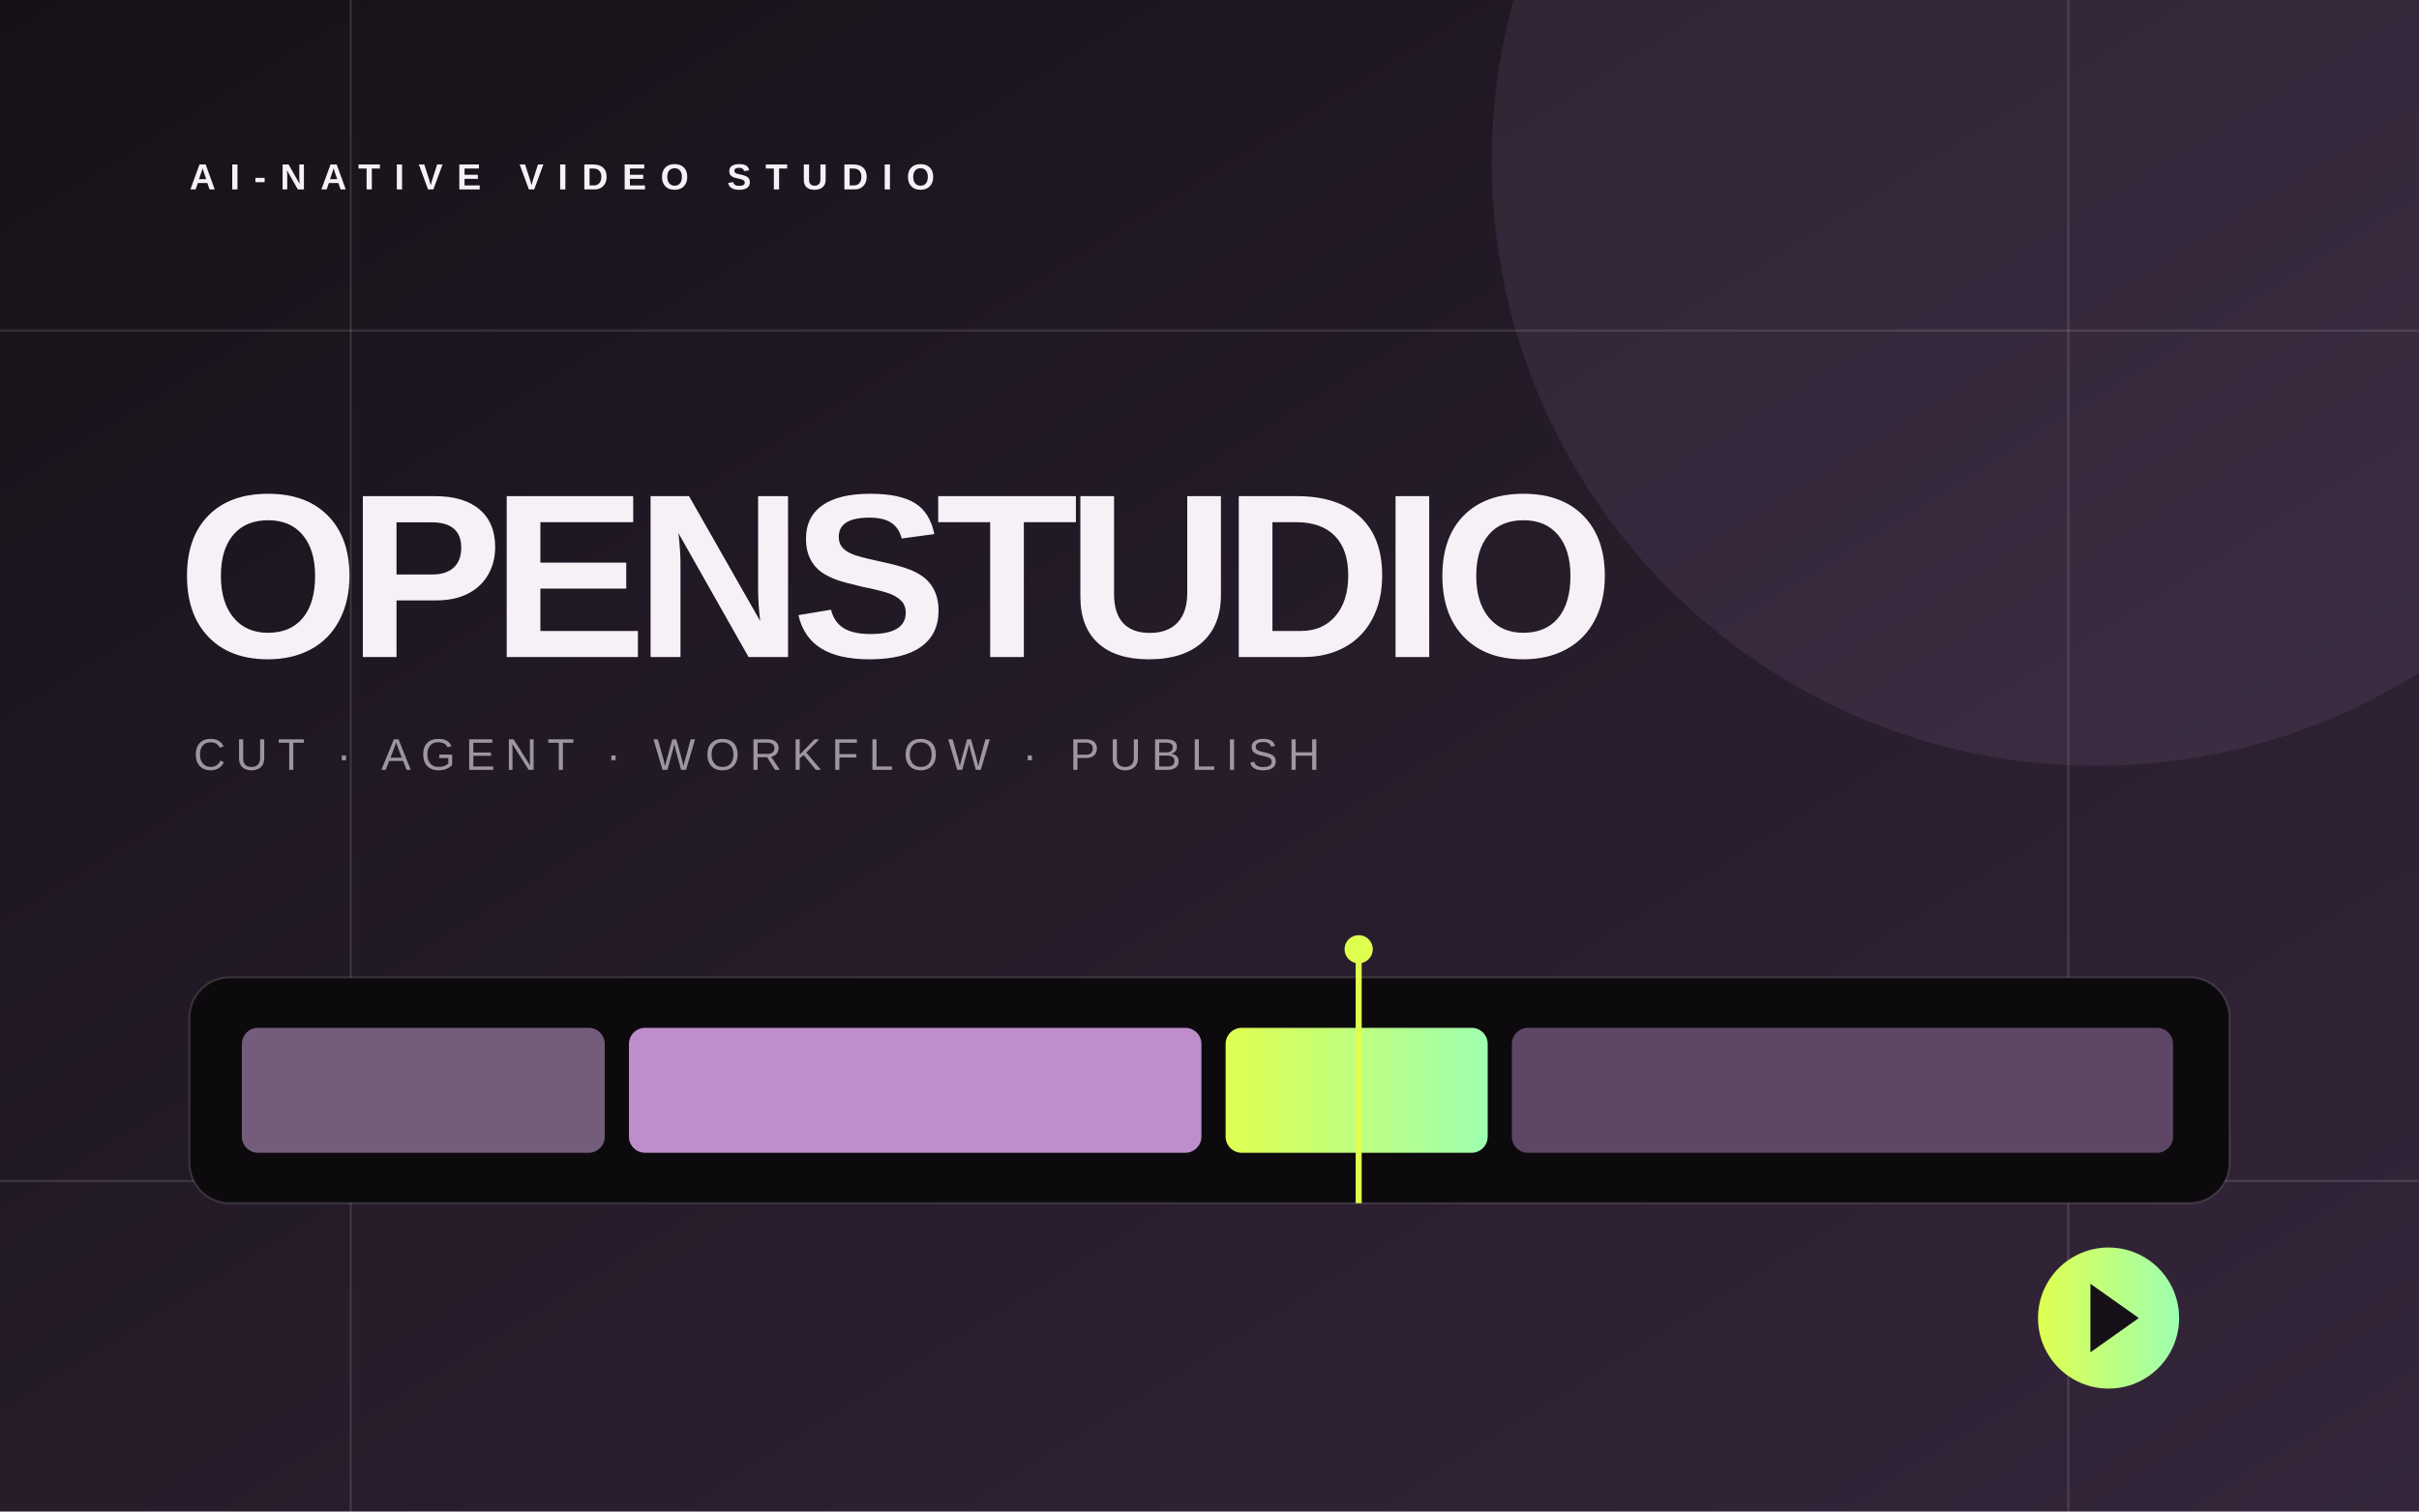
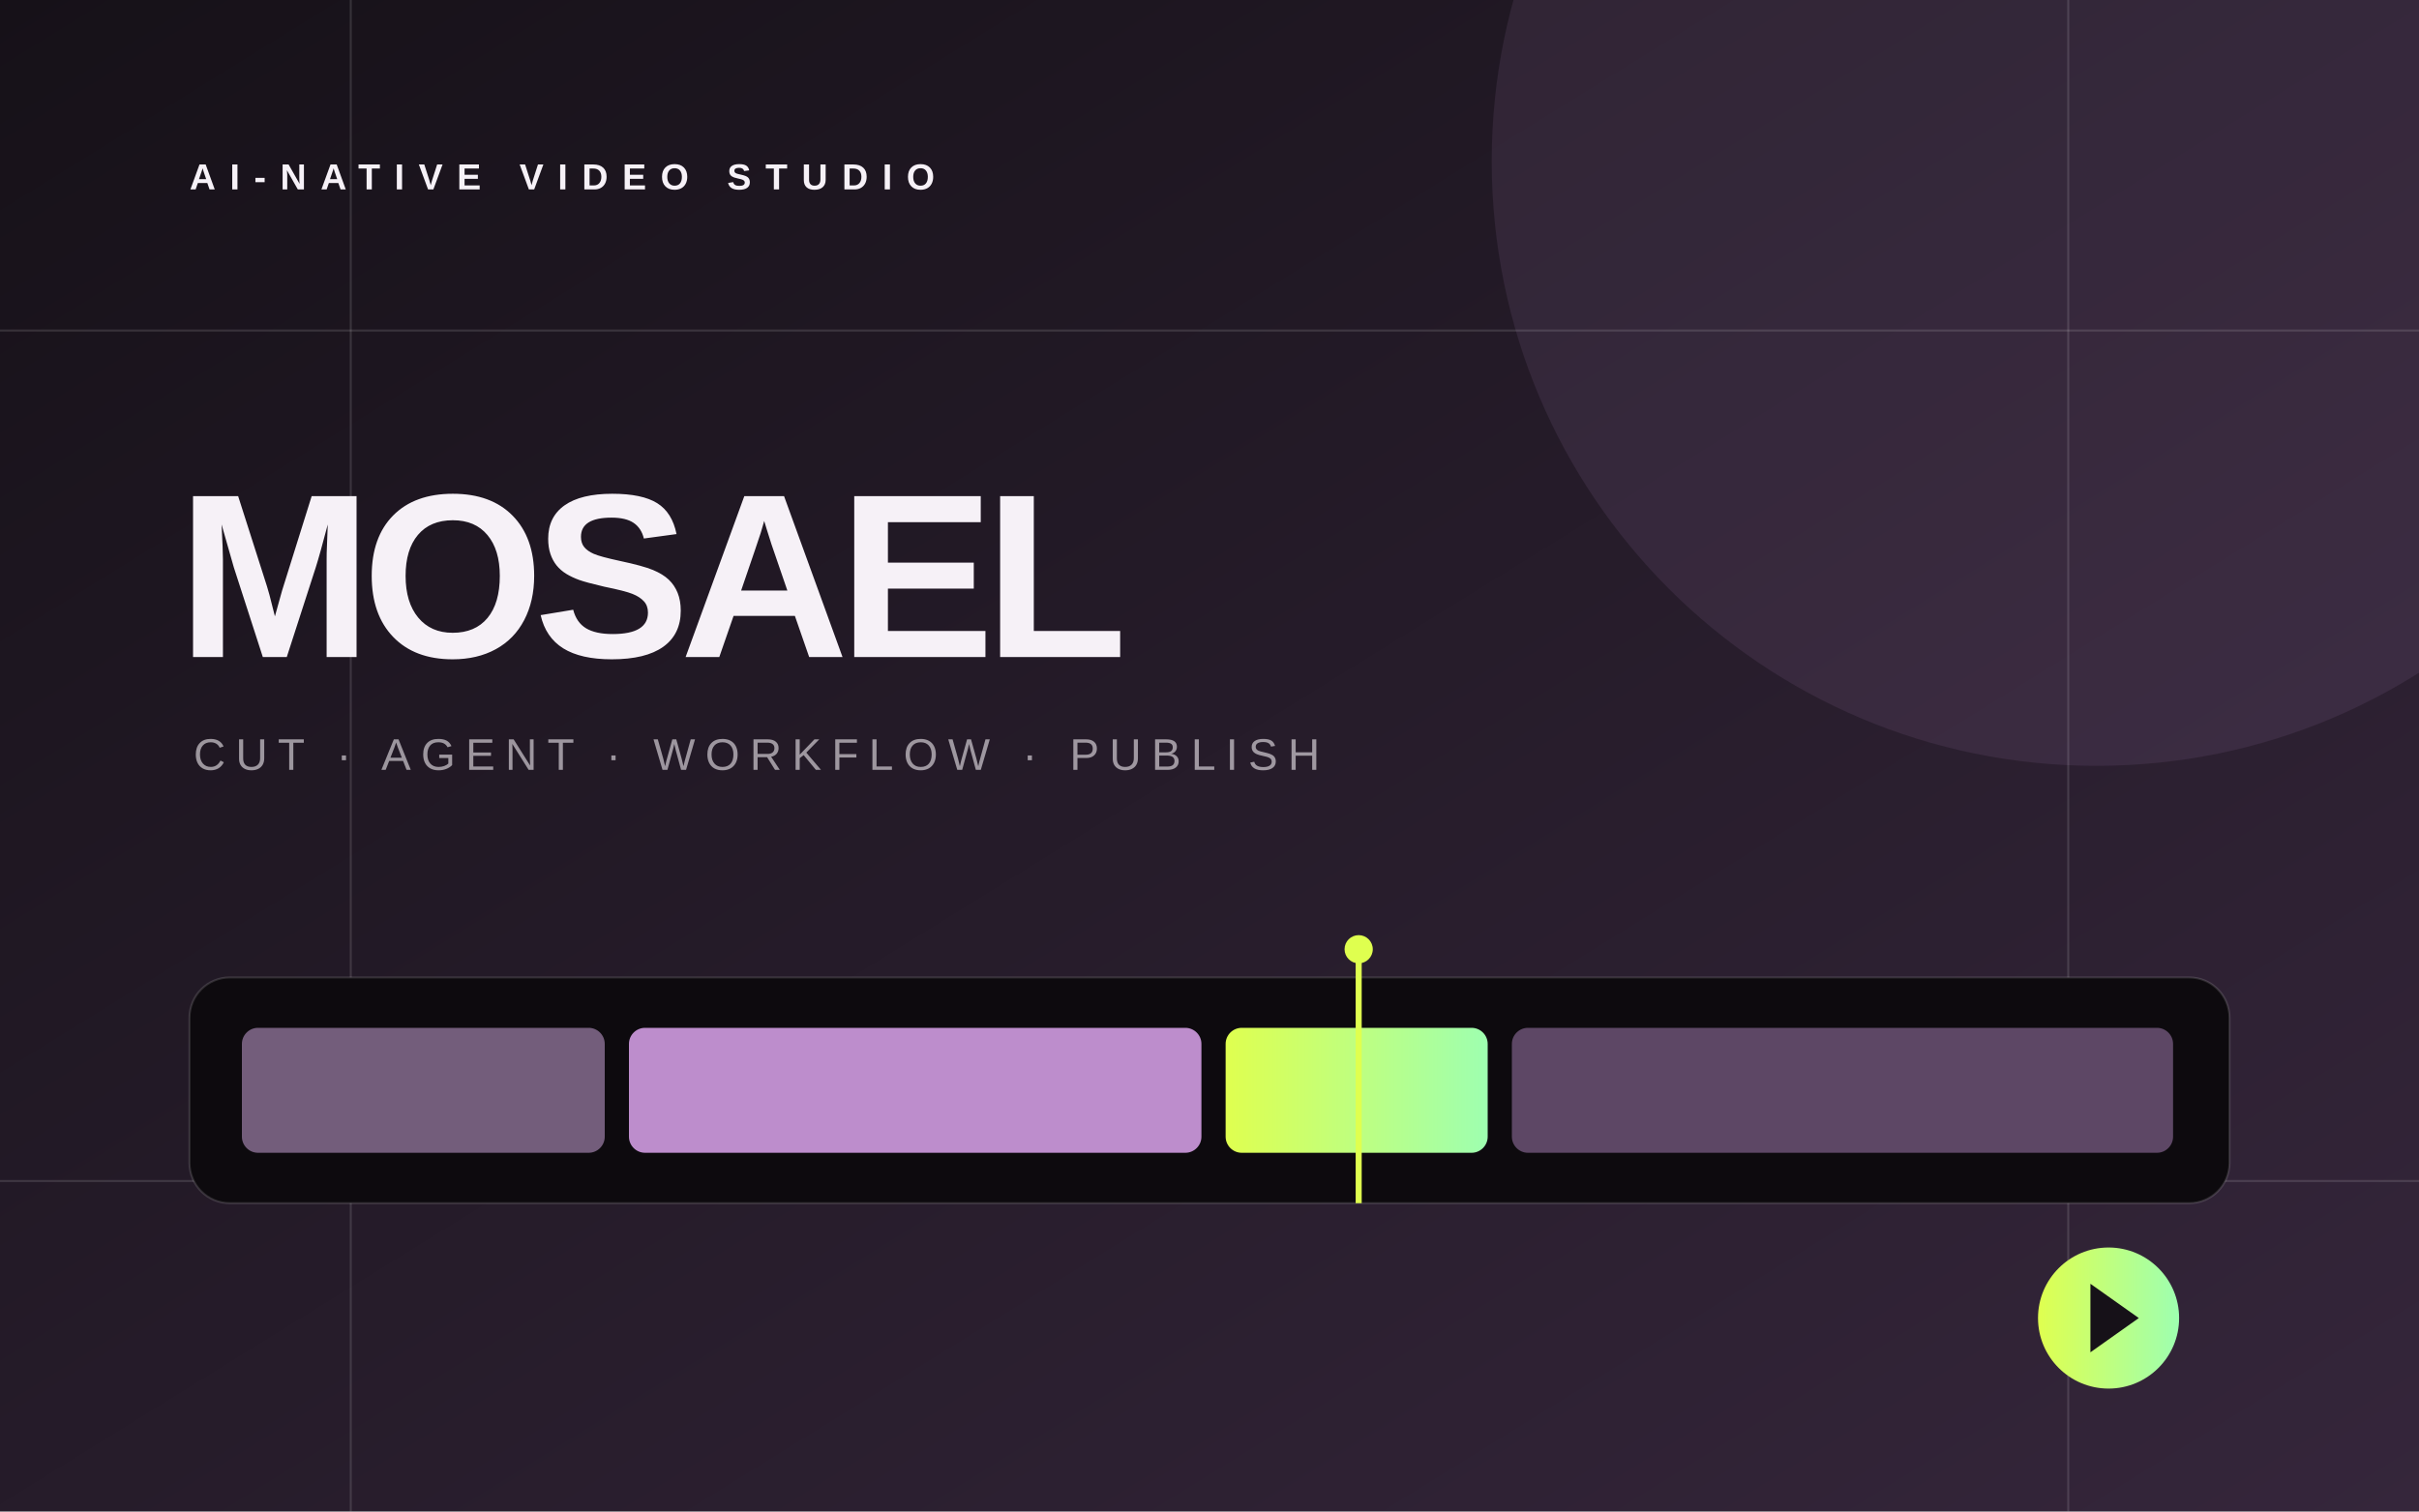
<svg xmlns="http://www.w3.org/2000/svg" viewBox="0 0 1200 750" role="img" aria-labelledby="title desc">
  <defs>
    <linearGradient id="bg" x1="0" y1="0" x2="1" y2="1">
      <stop offset="0" stop-color="#161118" />
      <stop offset="1" stop-color="#35263b" />
    </linearGradient>
    <linearGradient id="lime" x1="0" y1="0" x2="1" y2="0">
      <stop offset="0" stop-color="#dfff4f" />
      <stop offset="1" stop-color="#9effb0" />
    </linearGradient>
  </defs>
  <rect width="1200" height="750" fill="url(#bg)" />
  <circle cx="1040" cy="80" r="300" fill="#a178af" opacity=".13" />
  <g fill="none" stroke="#fff" stroke-opacity=".13">
    <path d="M0 164H1200M0 586H1200" />
    <path d="M174 0V750M1026 0V750" />
  </g>
  <g transform="translate(94 485)">
    <rect width="1012" height="112" rx="20" fill="#0d0a0e" stroke="#fff" stroke-opacity=".14" />
    <rect x="26" y="25" width="180" height="62" rx="8" fill="#735d7b" />
    <rect x="218" y="25" width="284" height="62" rx="8" fill="#bd8dcc" />
    <rect x="514" y="25" width="130" height="62" rx="8" fill="url(#lime)" />
    <rect x="656" y="25" width="328" height="62" rx="8" fill="#5d4765" />
    <path d="M580-14V112" stroke="#dfff4f" stroke-width="3" />
    <circle cx="580" cy="-14" r="7" fill="#dfff4f" />
  </g>
  <g font-family="Arial, Helvetica, sans-serif" fill="#f6f1f7">
    <text x="94" y="94" font-size="18" font-weight="700" letter-spacing="7">AI-NATIVE VIDEO STUDIO</text>
-     <text x="88" y="326" font-size="116" font-weight="800" letter-spacing="-6">OPENSTUDIO</text>
+     <text x="88" y="326" font-size="116" font-weight="800" letter-spacing="-5">MOSAEL</text>
    <text x="96" y="382" font-size="22" letter-spacing="5" opacity=".58">CUT · AGENT · WORKFLOW · PUBLISH</text>
  </g>
  <circle cx="1046" cy="654" r="35" fill="url(#lime)" />
  <path d="m1037 637 24 17-24 17z" fill="#161118" />
</svg>
